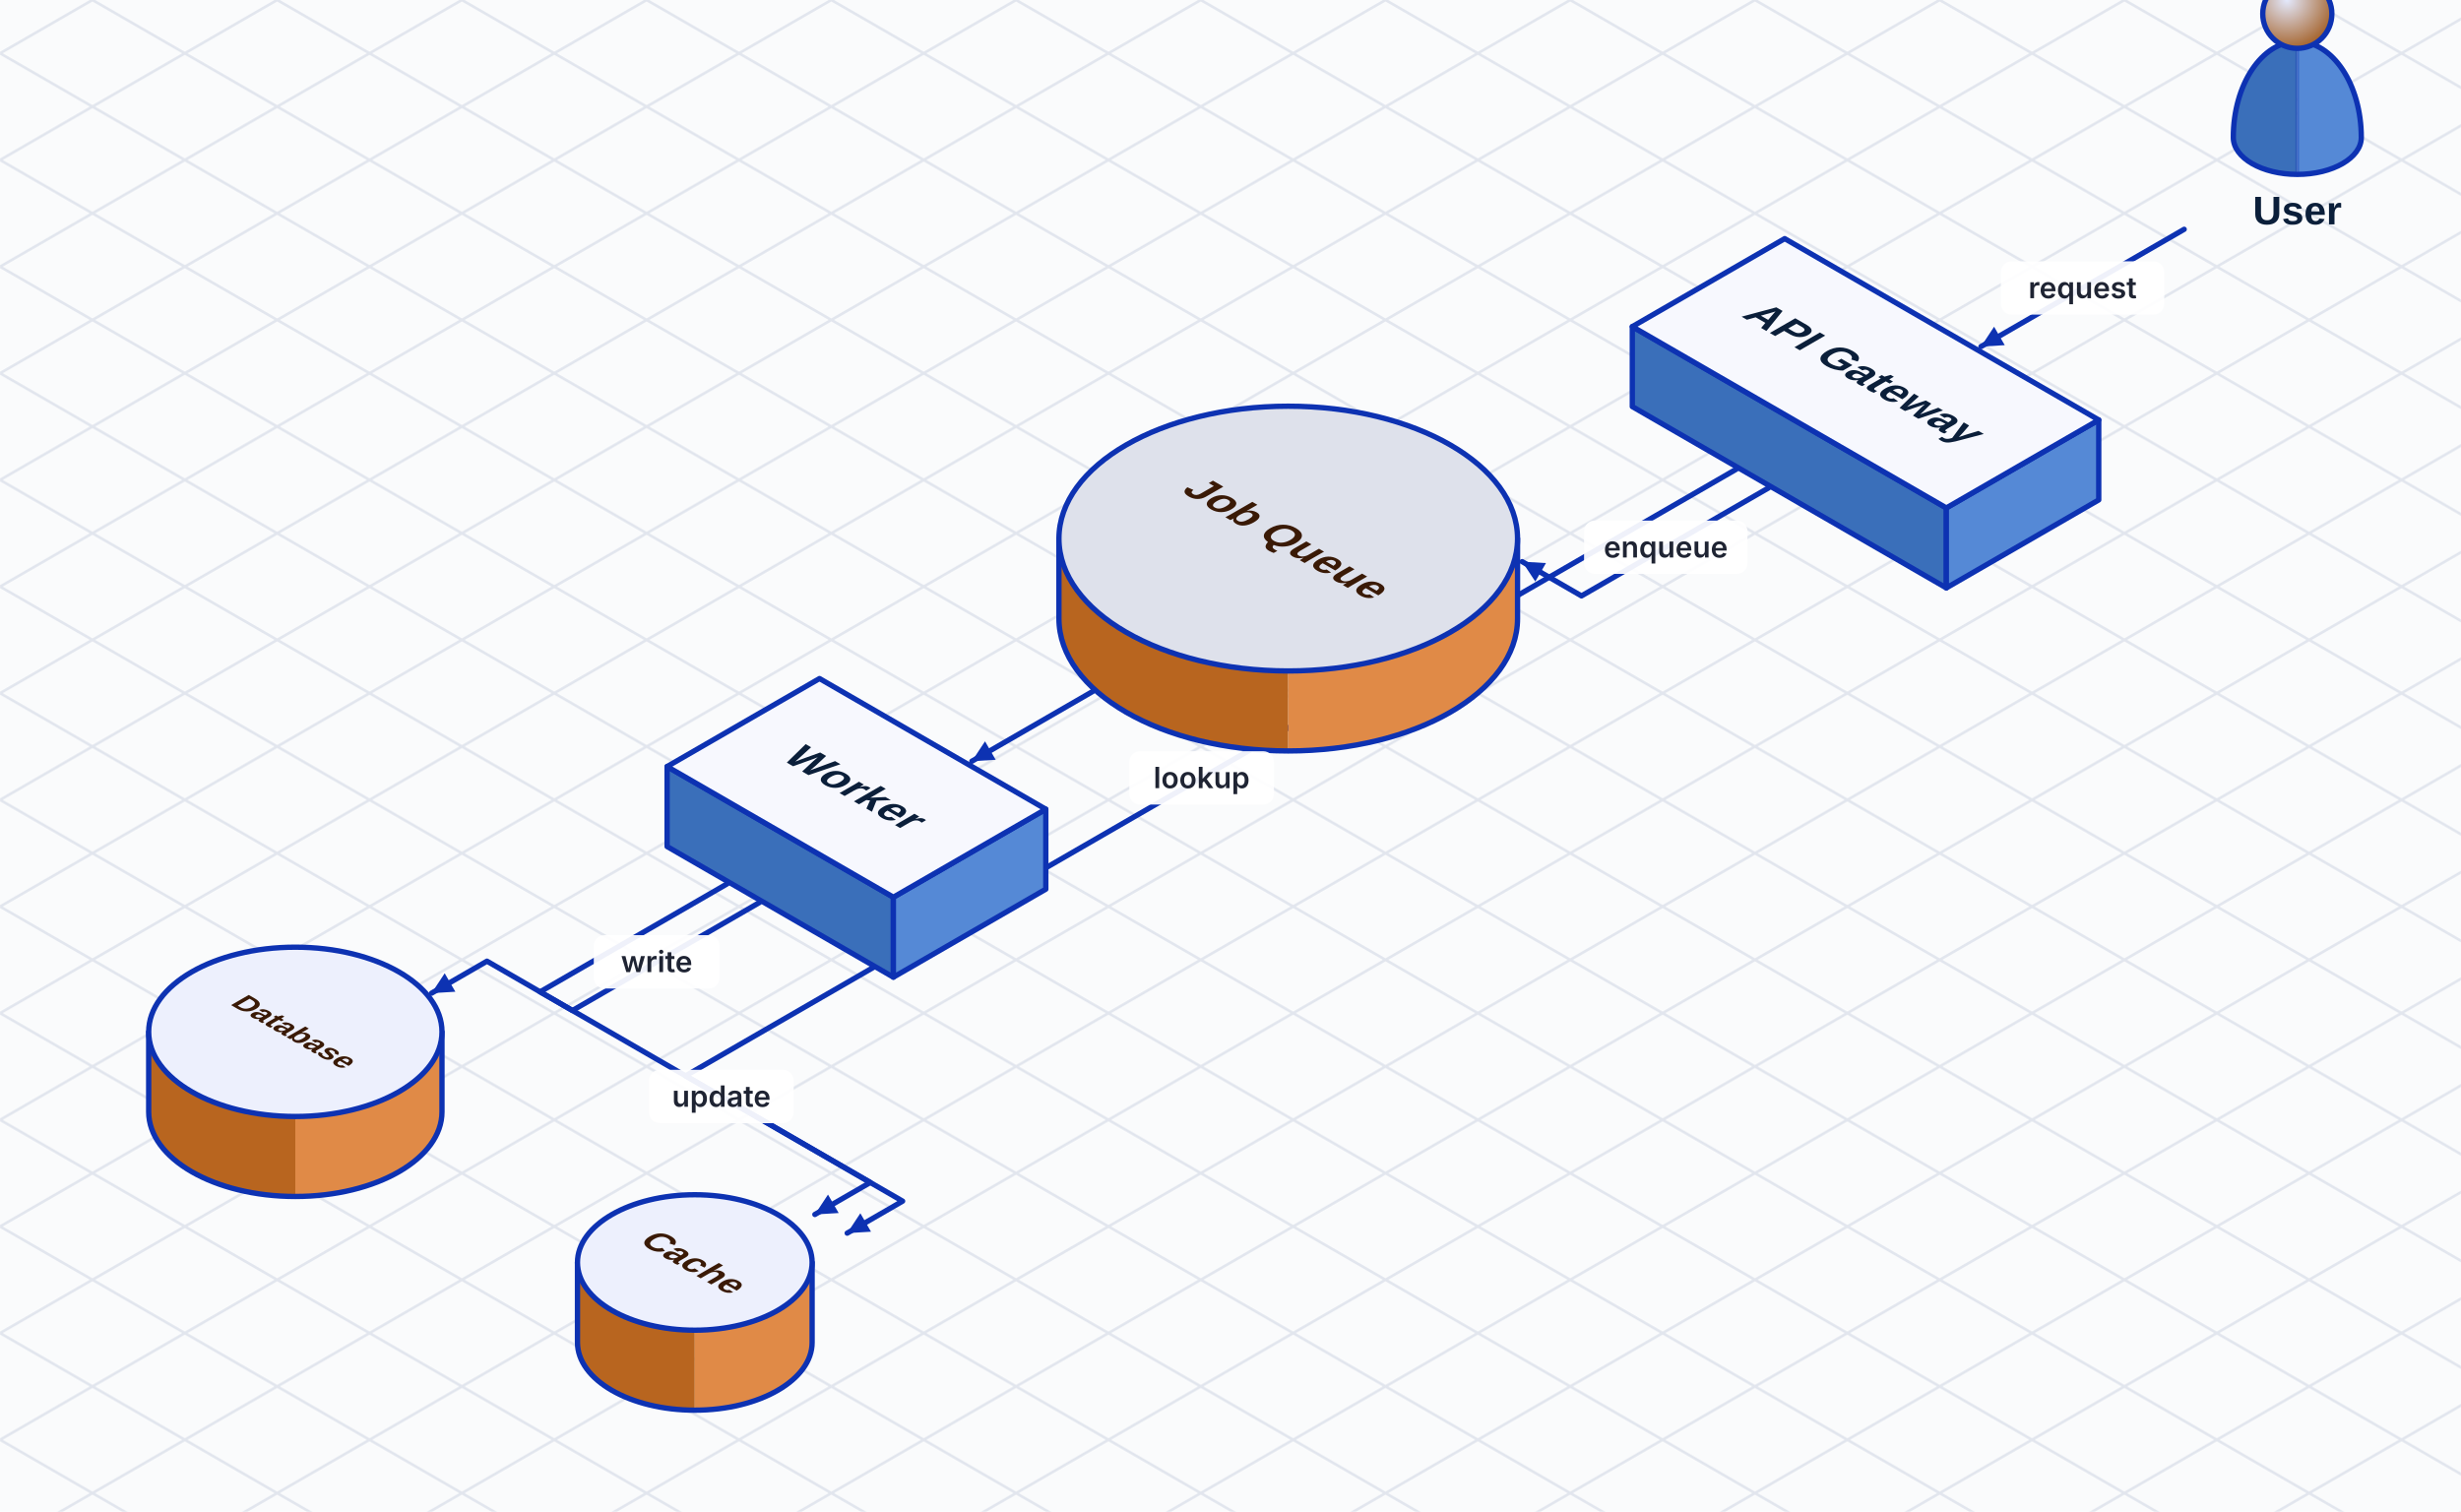
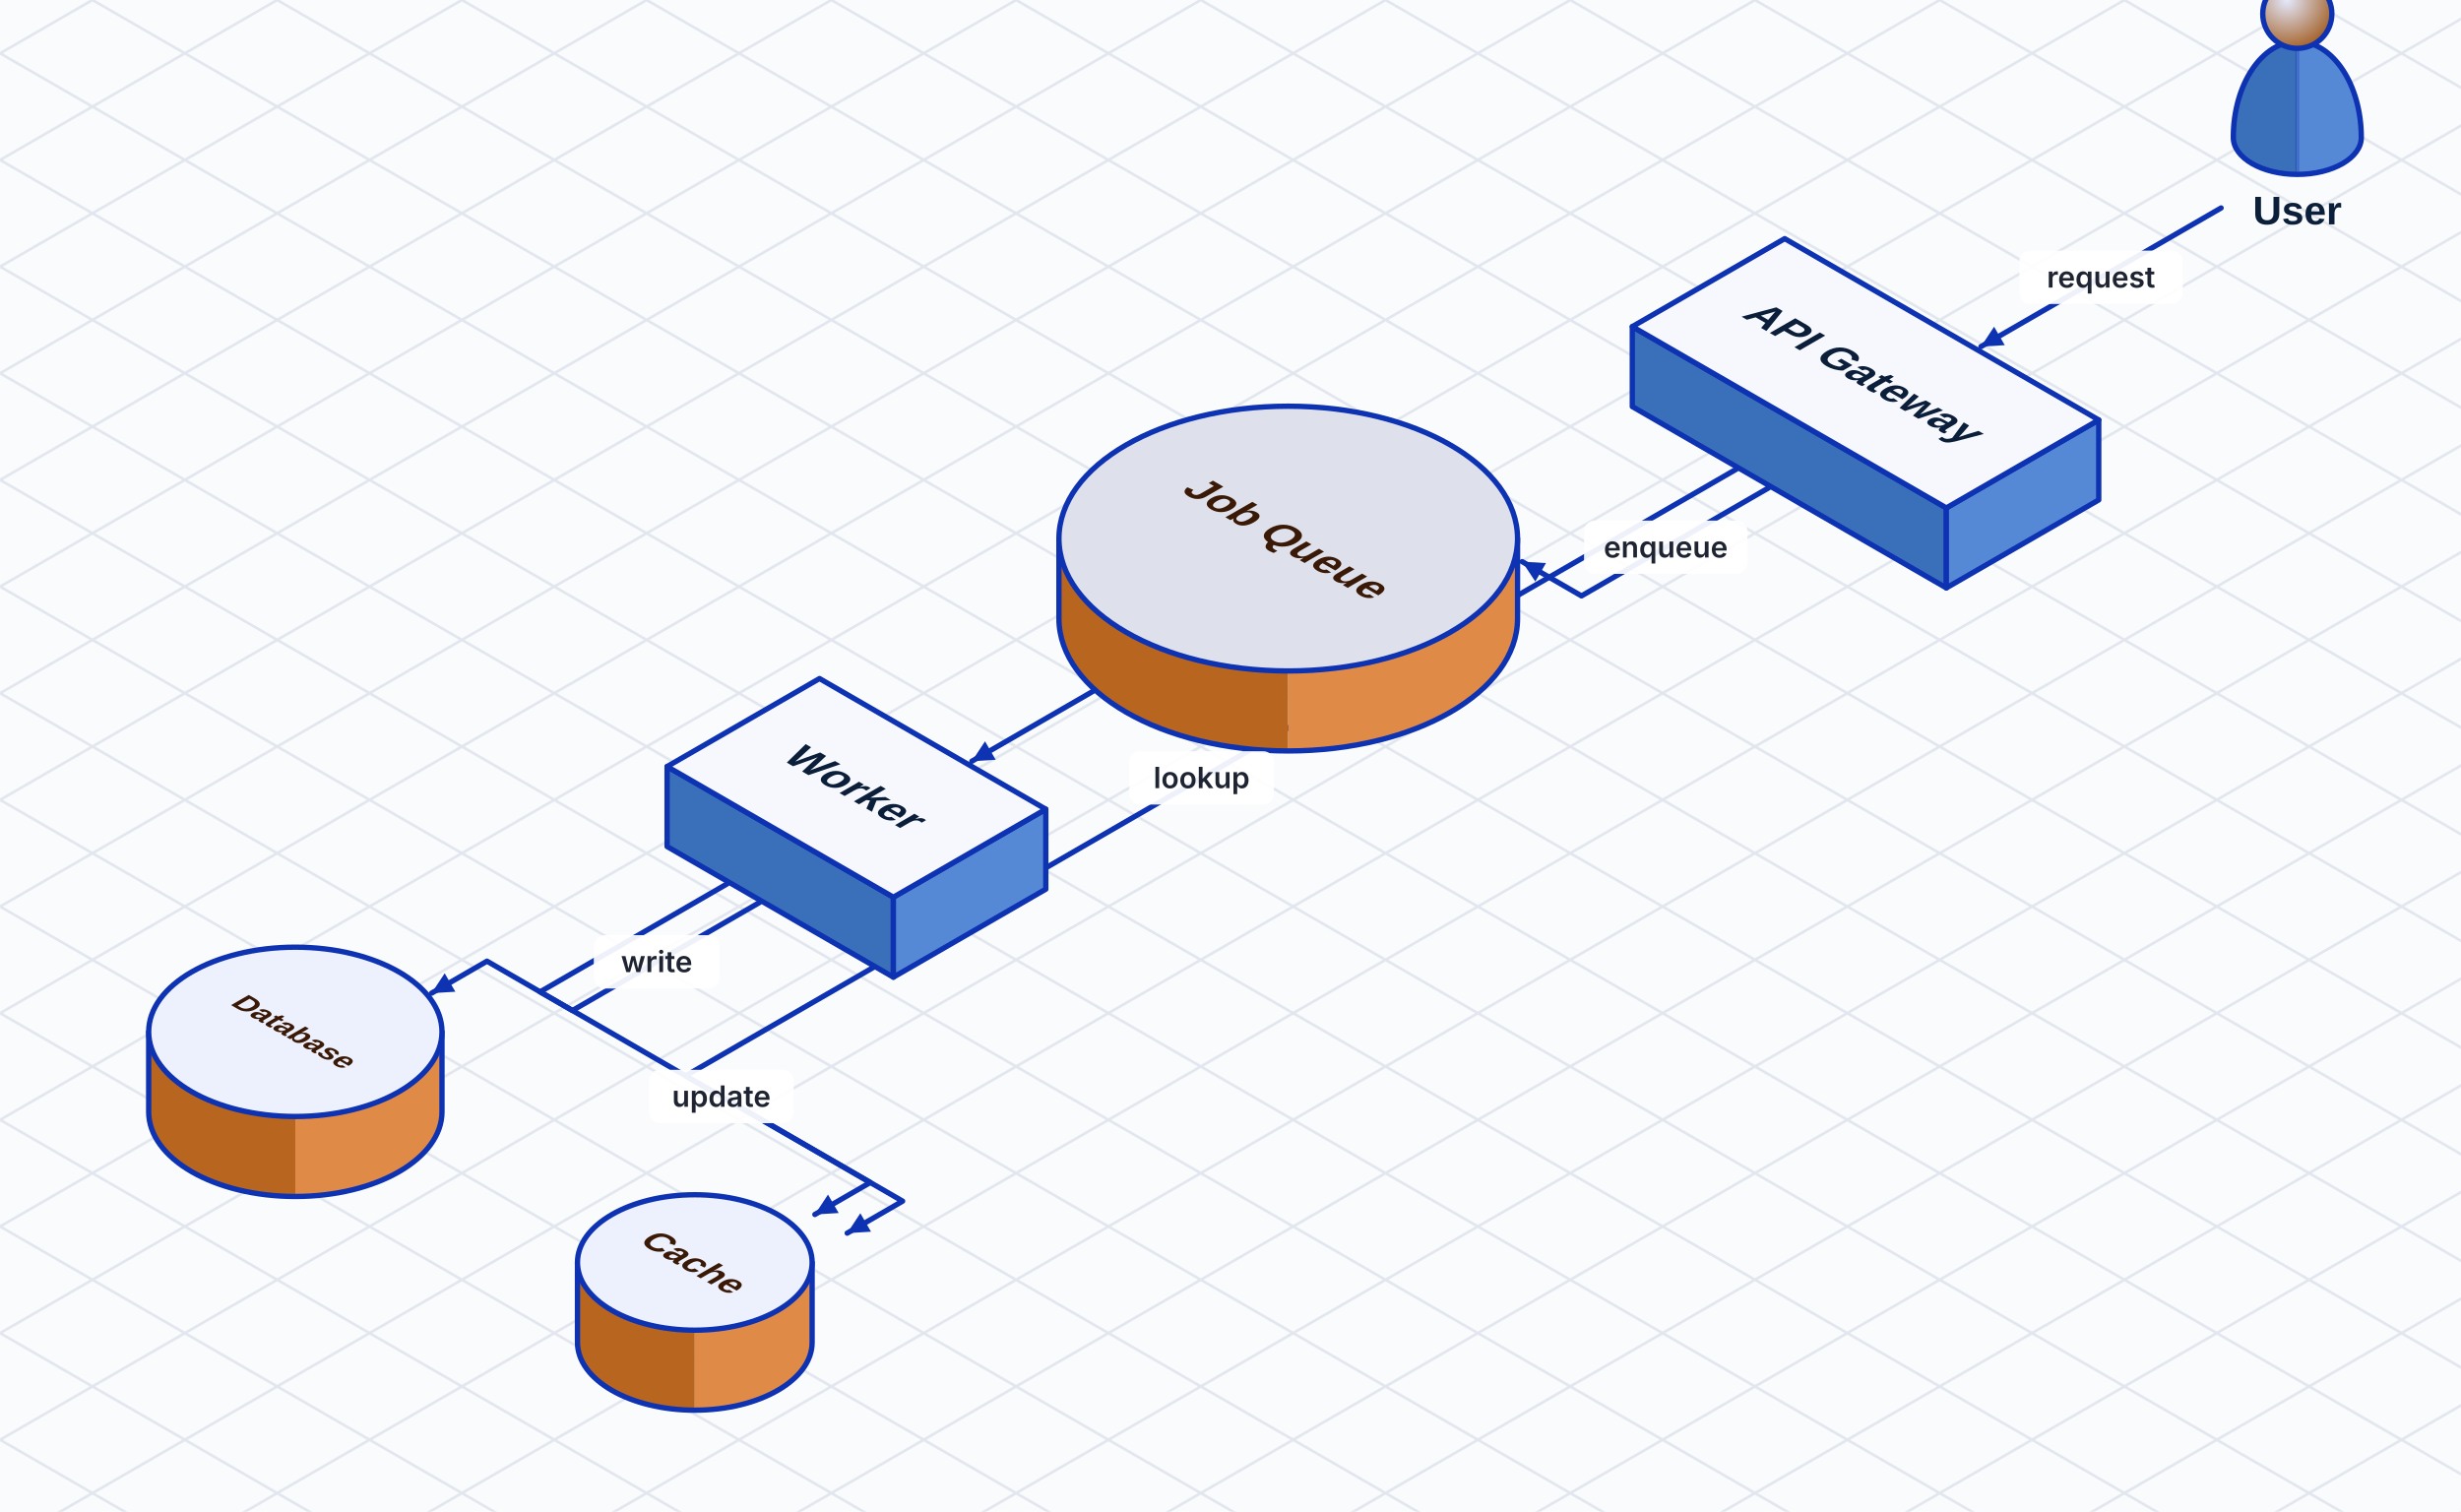
<svg xmlns="http://www.w3.org/2000/svg" viewBox="0.00 0.00 922.93 567.00" width="923" height="567">
  <defs>
    <pattern id="bg-grid" patternUnits="userSpaceOnUse" width="69.28" height="40.00">
      <rect width="69.28" height="40.00" fill="#FAFBFC" />
      <path d="M 34.64,0 L 69.28,20.00 L 34.64,40.00 L 0,20.00 Z" fill="none" stroke="#E2E6EE" stroke-width="1" />
    </pattern>
  </defs>
  <rect data-layer="canvas-bg" x="0.00" y="0.00" width="922.93" height="567.00" fill="url(#bg-grid)" />
  <g data-layer="connectors">
-     <path data-connector="" d="M 819.14,86.00 L 742.93,130.00" fill="none" stroke="#0D32B2" stroke-width="2.00" stroke-linecap="round" stroke-linejoin="round" />
+     <path data-connector="" d="M 832.99,78.00 L 742.93,130.00" fill="none" stroke="#0D32B2" stroke-width="2.00" stroke-linecap="round" stroke-linejoin="round" />
    <path data-connector="" d="M 663.25,183.00 L 656.32,187.00 L 593.10,223.50 L 570.85,210.65" fill="none" stroke="#0D32B2" stroke-width="2.00" stroke-linecap="round" stroke-linejoin="round" />
    <path data-connector="" d="M 651.13,176.00 L 644.20,180.00 L 257.09,403.50 L 326.37,443.50 L 305.58,455.50" fill="none" stroke="#0D32B2" stroke-width="2.00" stroke-linecap="round" stroke-linejoin="round" />
    <path data-connector="" d="M 410.16,259.12 L 364.47,285.50" fill="none" stroke="#0D32B2" stroke-width="2.00" stroke-linecap="round" stroke-linejoin="round" />
    <path data-connector="" d="M 284.80,338.50 L 277.87,342.50 L 214.65,379.00 L 182.61,360.50 L 161.82,372.50" fill="none" stroke="#0D32B2" stroke-width="2.00" stroke-linecap="round" stroke-linejoin="round" />
    <path data-connector="" d="M 272.67,331.50 L 265.75,335.50 L 202.53,372.00 L 338.49,450.50 L 317.71,462.50" fill="none" stroke="#0D32B2" stroke-width="2.00" stroke-linecap="round" stroke-linejoin="round" />
  </g>
  <g data-part="0" data-part-id="api" transform="translate(588.16 65.50)">
    <g data-face="wrap">
      <polygon data-face="left" points="24.00,87.00 24.00,57.00 141.78,125.00 141.78,155.00" fill="#3A6FBA" stroke="#0D32B2" stroke-width="2.00" stroke-linejoin="round" stroke-linecap="round" />
      <polygon data-face="right" points="198.94,122.00 198.94,92.00 141.78,125.00 141.78,155.00" fill="#5589D6" stroke="#0D32B2" stroke-width="2.00" stroke-linejoin="round" stroke-linecap="round" />
      <polygon data-face="top" points="81.16,24.00 198.94,92.00 141.78,125.00 24.00,57.00" fill="#F7F8FE" stroke="#0D32B2" stroke-width="2.00" stroke-linejoin="round" stroke-linecap="round" />
      <g data-face="top-content" transform="matrix(0.866 0.5 -0.866 0.5 81.16 24.00)">
        <text x="68.00" y="33.00" dy=".35em" font-family="Helvetica Neue, Arial, sans-serif" font-size="16.00" font-weight="600" fill="#0B1F3A" text-anchor="middle">API Gateway</text>
      </g>
    </g>
  </g>
  <g data-part="1" data-part-id="cache" transform="translate(192.55 424.10)">
    <g data-face="wrap">
      <path data-face="side-left" d="M 24.00 49.40 L 24.00 79.40 A 44.00 25.40 0 0 0 68.00 104.81 L 68.00 74.81 A 44.00 25.40 0 0 0 24.00 49.40 Z" fill="#B8651F" stroke="none" />
      <path data-face="side-right" d="M 112.00 49.40 L 112.00 79.40 A 44.00 25.40 0 0 1 68.00 104.81 L 68.00 74.81 A 44.00 25.40 0 0 1 112.00 49.40 Z" fill="#E08A47" stroke="none" />
      <path data-face="outline" d="M 24.00 49.40 L 24.00 79.40 A 44.00 25.40 0 0 0 112.00 79.40 L 112.00 49.40" fill="none" stroke="#0D32B2" stroke-width="2.00" stroke-linejoin="round" stroke-linecap="round" />
      <ellipse data-face="top" cx="68.00" cy="49.40" rx="44.00" ry="25.40" fill="#EDF0FD" stroke="#0D32B2" stroke-width="2.00" />
      <g data-face="top-content" transform="matrix(0.866 0.5 -0.866 0.5 68.00 24.00)">
        <text x="25.40" y="25.40" dy=".35em" font-family="Helvetica Neue, Arial, sans-serif" font-size="13.37" font-weight="600" fill="#3A1A06" text-anchor="middle">Cache</text>
      </g>
    </g>
  </g>
  <g data-part="2" data-part-id="db" transform="translate(31.73 331.25)">
    <g data-face="wrap">
      <path data-face="side-left" d="M 24.00 55.75 L 24.00 85.75 A 55.00 31.75 0 0 0 79.00 117.51 L 79.00 87.51 A 55.00 31.75 0 0 0 24.00 55.75 Z" fill="#B8651F" stroke="none" />
      <path data-face="side-right" d="M 134.00 55.75 L 134.00 85.75 A 55.00 31.75 0 0 1 79.00 117.51 L 79.00 87.51 A 55.00 31.75 0 0 1 134.00 55.75 Z" fill="#E08A47" stroke="none" />
      <path data-face="outline" d="M 24.00 55.75 L 24.00 85.75 A 55.00 31.75 0 0 0 134.00 85.75 L 134.00 55.75" fill="none" stroke="#0D32B2" stroke-width="2.00" stroke-linejoin="round" stroke-linecap="round" />
      <ellipse data-face="top" cx="79.00" cy="55.75" rx="55.00" ry="31.75" fill="#EDF0FD" stroke="#0D32B2" stroke-width="2.00" />
      <g data-face="top-content" transform="matrix(0.866 0.5 -0.866 0.5 79.00 24.00)">
        <text x="31.75" y="31.75" dy=".35em" font-family="Helvetica Neue, Arial, sans-serif" font-size="11.09" font-weight="600" fill="#3A1A06" text-anchor="middle">Database</text>
      </g>
    </g>
  </g>
  <g data-part="3" data-part-id="queue" transform="translate(373.12 128.35)">
    <g data-face="wrap">
      <path data-face="side-left" d="M 24.00 73.65 L 24.00 103.65 A 86.00 49.65 0 0 0 110.00 153.30 L 110.00 123.30 A 86.00 49.65 0 0 0 24.00 73.65 Z" fill="#B8651F" stroke="none" />
      <path data-face="side-right" d="M 196.00 73.65 L 196.00 103.65 A 86.00 49.65 0 0 1 110.00 153.30 L 110.00 123.30 A 86.00 49.65 0 0 1 196.00 73.65 Z" fill="#E08A47" stroke="none" />
      <path data-face="outline" d="M 24.00 73.65 L 24.00 103.65 A 86.00 49.65 0 0 0 196.00 103.65 L 196.00 73.65" fill="none" stroke="#0D32B2" stroke-width="2.00" stroke-linejoin="round" stroke-linecap="round" />
      <ellipse data-face="top" cx="110.00" cy="73.65" rx="86.00" ry="49.65" fill="#DEE1EB" stroke="#0D32B2" stroke-width="2.00" />
      <g data-face="top-content" transform="matrix(0.866 0.5 -0.866 0.5 110.00 24.00)">
        <text x="49.65" y="49.65" dy=".35em" font-family="Helvetica Neue, Arial, sans-serif" font-size="16.00" font-weight="600" fill="#3A1A06" text-anchor="middle">Job Queue</text>
      </g>
    </g>
  </g>
  <g data-part="4" data-part-id="user" transform="translate(813.57 -31.78)">
    <g data-face="wrap">
      <defs>
        <radialGradient id="p4-person-head-grad" cx="35%" cy="30%" r="75%">
          <stop offset="0%" stop-color="#E3E9FD" />
          <stop offset="100%" stop-color="#A35F25" />
        </radialGradient>
      </defs>
      <path data-face="body-left" d="M 48.00 47.33 A 24.00 36.00 0 0 0 24.00 83.33 A 24.00 13.86 0 0 0 48.00 97.18 Z" fill="#3A6FBA" stroke="none" />
      <path data-face="body-right" d="M 48.00 47.33 A 24.00 36.00 0 0 1 72.00 83.33 A 24.00 13.86 0 0 1 48.00 97.18 Z" fill="#5589D6" stroke="none" />
      <line data-face="body-ridge" x1="48.00" y1="47.33" x2="48.00" y2="97.18" stroke="#0D32B2" stroke-width="1.40" stroke-linecap="round" opacity="0.35" />
      <path data-face="body-outline" d="M 48.00 47.33 A 24.00 36.00 0 0 1 72.00 83.33 A 24.00 13.86 0 0 1 24.00 83.33 A 24.00 36.00 0 0 1 48.00 47.33 Z" fill="none" stroke="#0D32B2" stroke-width="2.00" stroke-linejoin="round" stroke-linecap="round" />
      <circle data-face="head" cx="48.00" cy="36.96" r="12.96" fill="url(#p4-person-head-grad)" stroke="#0D32B2" stroke-width="2.00" />
      <text data-face="label" x="48.00" y="115.93" font-family="Helvetica Neue, Arial, sans-serif" font-size="15.00" font-weight="600" fill="#0B1F3A" text-anchor="middle">User</text>
    </g>
  </g>
  <g data-part="5" data-part-id="worker" transform="translate(226.16 230.50)">
    <g data-face="wrap">
      <polygon data-face="left" points="24.00,87.00 24.00,57.00 108.87,106.00 108.87,136.00" fill="#3A6FBA" stroke="#0D32B2" stroke-width="2.00" stroke-linejoin="round" stroke-linecap="round" />
      <polygon data-face="right" points="166.03,103.00 166.03,73.00 108.87,106.00 108.87,136.00" fill="#5589D6" stroke="#0D32B2" stroke-width="2.00" stroke-linejoin="round" stroke-linecap="round" />
      <polygon data-face="top" points="81.16,24.00 166.03,73.00 108.87,106.00 24.00,57.00" fill="#F7F8FE" stroke="#0D32B2" stroke-width="2.00" stroke-linejoin="round" stroke-linecap="round" />
      <g data-face="top-content" transform="matrix(0.866 0.5 -0.866 0.5 81.16 24.00)">
        <text x="49.00" y="33.00" dy=".35em" font-family="Helvetica Neue, Arial, sans-serif" font-size="16.00" font-weight="600" fill="#0B1F3A" text-anchor="middle">Worker</text>
      </g>
    </g>
  </g>
  <g data-layer="connector-overlay">
    <polygon points="742.93,130.00 747.85,122.54 751.85,129.46" fill="#0D32B2" />
-     <rect x="750.39" y="98.00" width="61.28" height="20" rx="4" ry="4" fill="#FFFFFFEE" />
-     <text x="781.03" y="108.00" dy=".35em" font-family="Inter, sans-serif" font-size="11.0" font-weight="600" fill="#1F2433" text-anchor="middle">request</text>
+     <rect x="757.32" y="94.00" width="61.28" height="20" rx="4" ry="4" fill="#FFFFFFEE" />
+     <text x="787.96" y="104.00" dy=".35em" font-family="Inter, sans-serif" font-size="11.0" font-weight="600" fill="#1F2433" text-anchor="middle">request</text>
    <polygon points="570.85,210.65 579.78,211.19 575.78,218.12" fill="#0D32B2" />
    <rect x="594.07" y="195.25" width="61.28" height="20" rx="4" ry="4" fill="#FFFFFFEE" />
    <text x="624.71" y="205.25" dy=".35em" font-family="Inter, sans-serif" font-size="11.0" font-weight="600" fill="#1F2433" text-anchor="middle">enqueue</text>
    <polygon points="305.58,455.50 310.51,448.04 314.51,454.96" fill="#0D32B2" />
    <rect x="423.52" y="281.75" width="54.24" height="20" rx="4" ry="4" fill="#FFFFFFEE" />
    <text x="450.64" y="291.75" dy=".35em" font-family="Inter, sans-serif" font-size="11.0" font-weight="600" fill="#1F2433" text-anchor="middle">lookup</text>
    <polygon points="364.47,285.50 369.40,278.04 373.40,284.96" fill="#0D32B2" />
    <polygon points="161.82,372.50 166.75,365.04 170.75,371.96" fill="#0D32B2" />
    <rect x="222.66" y="350.75" width="47.20" height="20" rx="4" ry="4" fill="#FFFFFFEE" />
    <text x="246.26" y="360.75" dy=".35em" font-family="Inter, sans-serif" font-size="11.0" font-weight="600" fill="#1F2433" text-anchor="middle">write</text>
    <polygon points="317.71,462.50 322.64,455.04 326.64,461.96" fill="#0D32B2" />
    <rect x="243.39" y="401.25" width="54.24" height="20" rx="4" ry="4" fill="#FFFFFFEE" />
    <text x="270.51" y="411.25" dy=".35em" font-family="Inter, sans-serif" font-size="11.0" font-weight="600" fill="#1F2433" text-anchor="middle">update</text>
  </g>
</svg>
